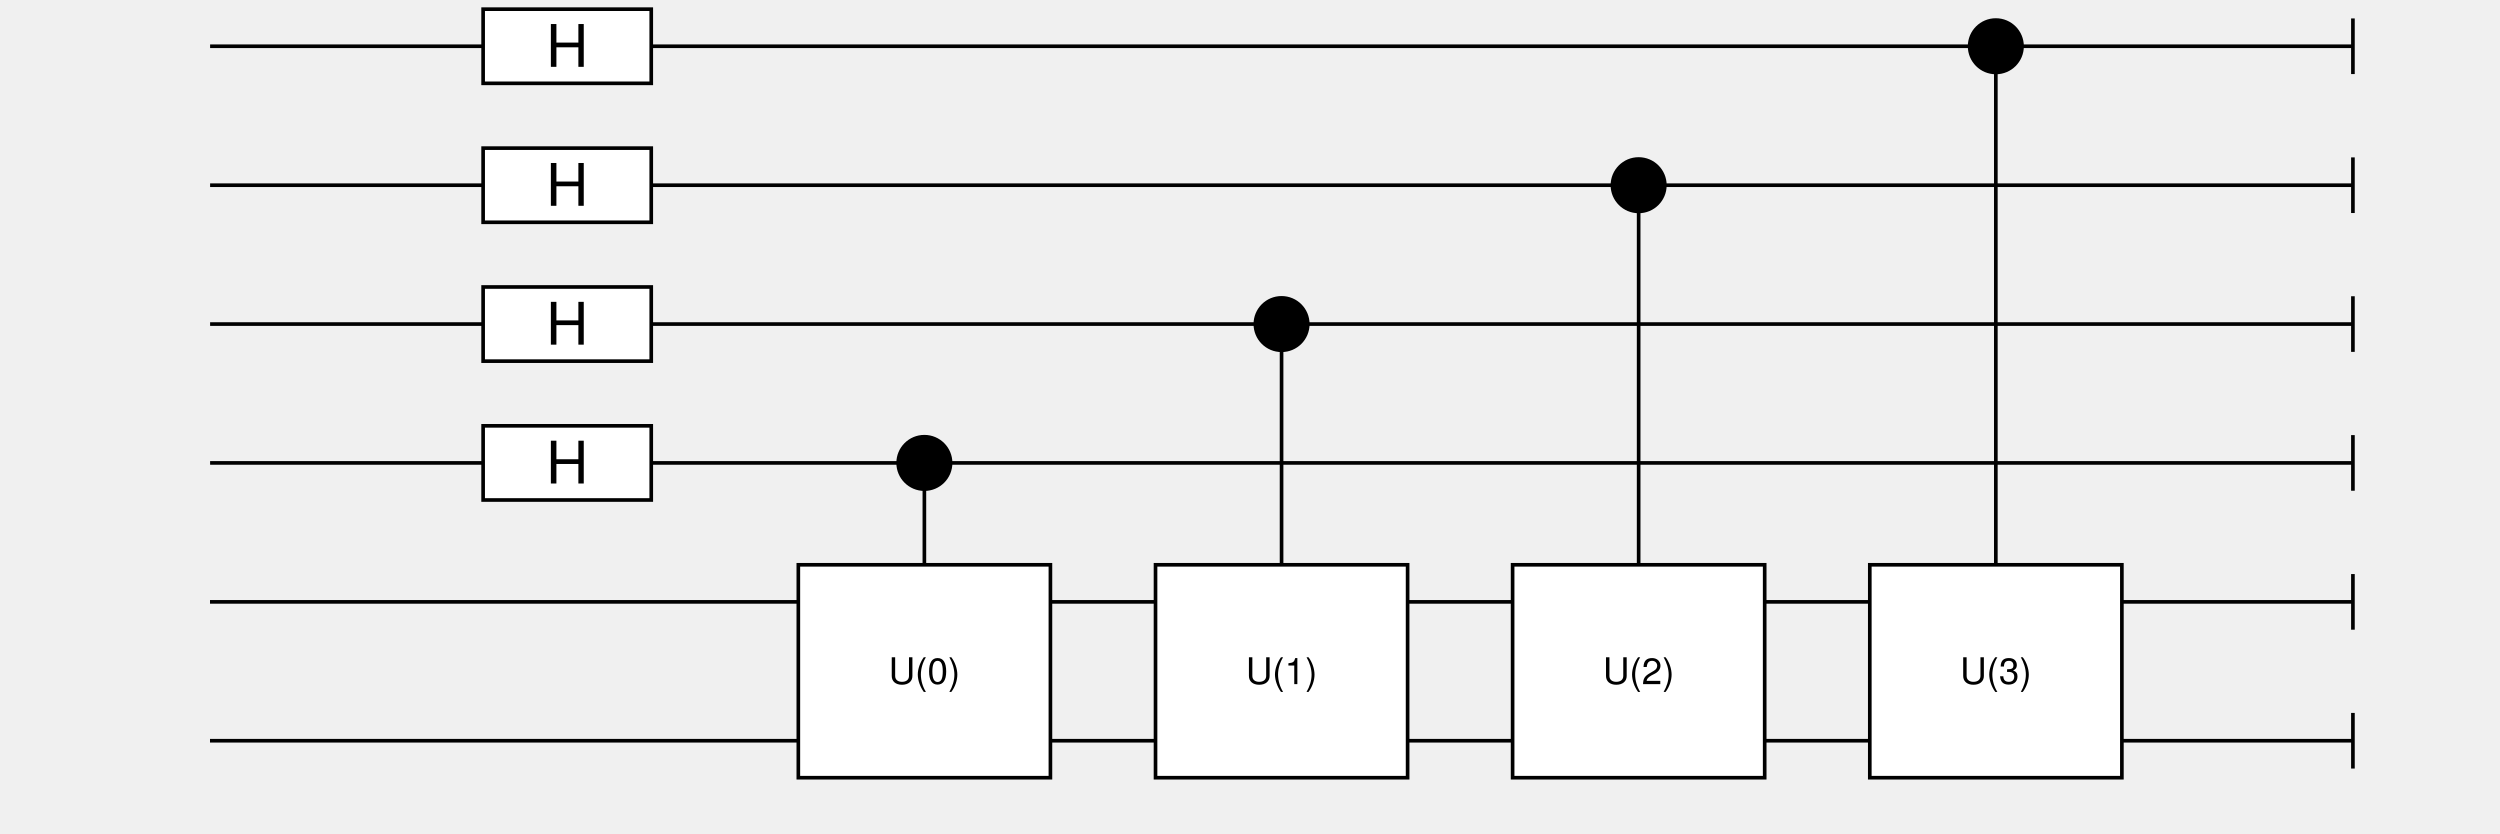
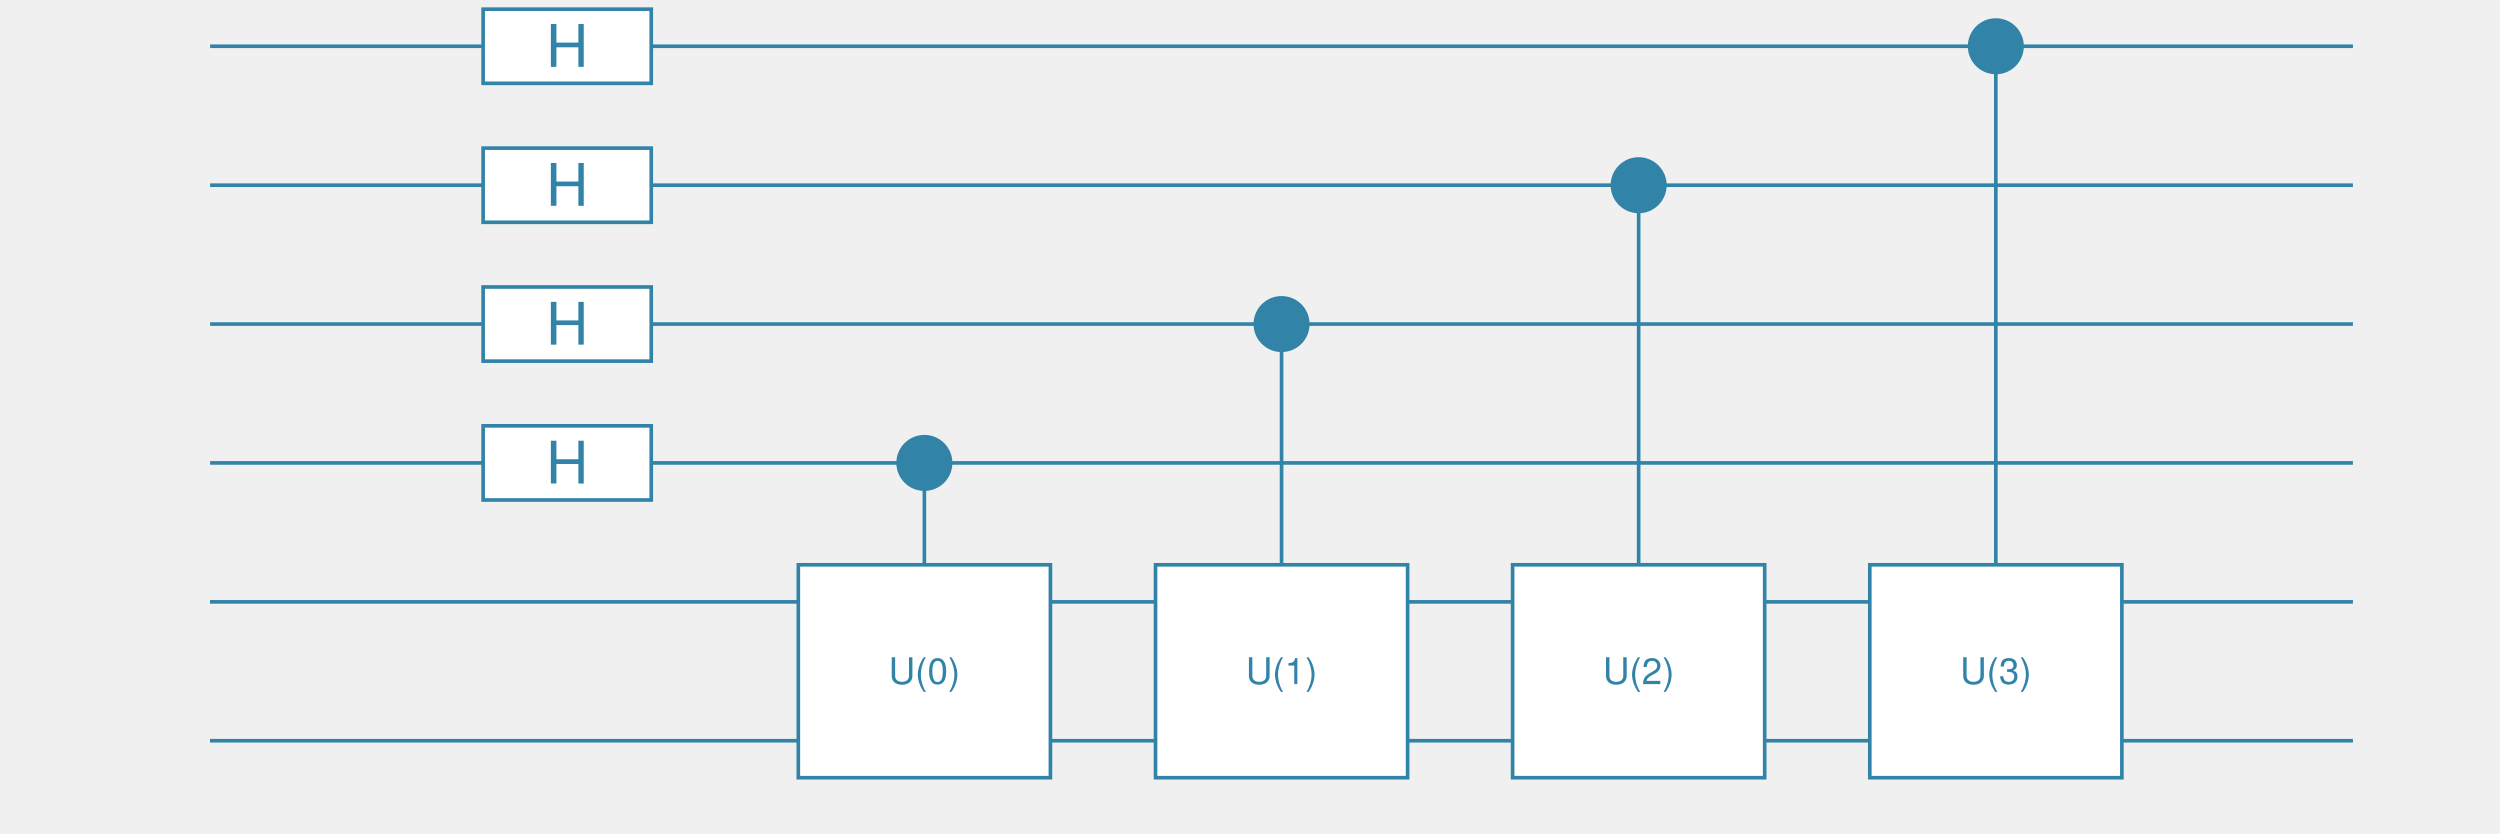
<svg xmlns="http://www.w3.org/2000/svg" version="1.2" width="240mm" height="80mm" viewBox="0 0 240 80" stroke="none" fill="#000000" stroke-width="0.3" font-size="3.88">
  <defs>
    <marker id="arrow" markerWidth="15" markerHeight="7" refX="5" refY="3.5" orient="auto" markerUnits="strokeWidth">
      <path d="M0,0 L15,3.5 L0,7 z" stroke="context-stroke" fill="context-stroke" />
    </marker>
  </defs>
-   <g stroke-width="0.35" stroke="#000000" id="img-b06308d8-1">
+   <g stroke-width="0.35" stroke="#3283A8" id="img-078154d6-1">
+     <g transform="translate(37.31,44.44)">
+       <path fill="none" d="M17.14,0 L-17.14,0 " class="primitive" />
+     </g>
+     <g transform="translate(88.74,54.44)">
+       <path fill="none" d="M0,10 L0,-10 " class="primitive" />
+     </g>
+     <g transform="translate(71.6,44.44)">
+       <path fill="none" d="M17.14,0 L-17.14,0 " class="primitive" />
+     </g>
+     <g transform="translate(54.45,57.78)">
+       <path fill="none" d="M34.29,0 L-34.29,0 " class="primitive" />
+     </g>
+     <g transform="translate(54.45,71.11)">
+       <path fill="none" d="M34.29,0 L-34.29,0 " class="primitive" />
+     </g>
+     <g transform="translate(37.31,31.11)">
+       <path fill="none" d="M17.14,0 L-17.14,0 " class="primitive" />
+     </g>
+     <g transform="translate(123.03,47.78)">
+       <path fill="none" d="M0,16.67 L0,-16.67 " class="primitive" />
+     </g>
+     <g transform="translate(88.74,31.11)">
+       <path fill="none" d="M34.29,0 L-34.29,0 " class="primitive" />
+     </g>
+     <g transform="translate(105.88,44.44)">
+       <path fill="none" d="M17.14,0 L-17.14,0 " class="primitive" />
+     </g>
+     <g transform="translate(105.88,57.78)">
+       <path fill="none" d="M17.14,0 L-17.14,0 " class="primitive" />
+     </g>
+     <g transform="translate(105.88,71.11)">
+       <path fill="none" d="M17.14,0 L-17.14,0 " class="primitive" />
+     </g>
+     <g transform="translate(37.31,17.78)">
+       <path fill="none" d="M17.14,0 L-17.14,0 " class="primitive" />
+     </g>
+     <g transform="translate(157.31,41.11)">
+       <path fill="none" d="M0,23.33 L0,-23.33 " class="primitive" />
+     </g>
+     <g transform="translate(105.88,17.78)">
+       <path fill="none" d="M51.43,0 L-51.43,0 " class="primitive" />
+     </g>
+     <g transform="translate(140.17,31.11)">
+       <path fill="none" d="M17.14,0 L-17.14,0 " class="primitive" />
+     </g>
+     <g transform="translate(140.17,44.44)">
+       <path fill="none" d="M17.14,0 L-17.14,0 " class="primitive" />
+     </g>
+     <g transform="translate(140.17,57.78)">
+       <path fill="none" d="M17.14,0 L-17.14,0 " class="primitive" />
+     </g>
+     <g transform="translate(140.17,71.11)">
+       <path fill="none" d="M17.14,0 L-17.14,0 " class="primitive" />
+     </g>
+     <g transform="translate(37.31,4.44)">
+       <path fill="none" d="M17.14,0 L-17.14,0 " class="primitive" />
+     </g>
+     <g transform="translate(191.6,34.44)">
+       <path fill="none" d="M0,30 L0,-30 " class="primitive" />
+     </g>
+     <g transform="translate(123.03,4.44)">
+       <path fill="none" d="M68.57,0 L-68.57,0 " class="primitive" />
+     </g>
+     <g transform="translate(174.45,17.78)">
+       <path fill="none" d="M17.14,0 L-17.14,0 " class="primitive" />
+     </g>
+     <g transform="translate(174.45,31.11)">
+       <path fill="none" d="M17.14,0 L-17.14,0 " class="primitive" />
+     </g>
+     <g transform="translate(174.45,44.44)">
+       <path fill="none" d="M17.14,0 L-17.14,0 " class="primitive" />
+     </g>
+     <g transform="translate(174.45,57.78)">
+       <path fill="none" d="M17.14,0 L-17.14,0 " class="primitive" />
+     </g>
+     <g transform="translate(174.45,71.11)">
+       <path fill="none" d="M17.14,0 L-17.14,0 " class="primitive" />
+     </g>
+     <g transform="translate(208.74,4.44)">
+       <path fill="none" d="M17.14,0 L-17.14,0 " class="primitive" />
+     </g>
+     <g transform="translate(208.74,17.78)">
+       <path fill="none" d="M17.14,0 L-17.14,0 " class="primitive" />
+     </g>
+     <g transform="translate(208.74,31.11)">
+       <path fill="none" d="M17.14,0 L-17.14,0 " class="primitive" />
+     </g>
+     <g transform="translate(208.74,44.44)">
+       <path fill="none" d="M17.14,0 L-17.14,0 " class="primitive" />
+     </g>
+     <g transform="translate(208.74,57.78)">
+       <path fill="none" d="M17.14,0 L-17.14,0 " class="primitive" />
+     </g>
    <g transform="translate(208.74,71.11)">
      <path fill="none" d="M17.14,0 L-17.14,0 " class="primitive" />
    </g>
  </g>
-   <g stroke-width="0.35" stroke="#000000" id="img-b06308d8-2">
-     <g transform="translate(225.88,71.11)">
-       <path fill="none" d="M0,-2.67 L0,2.67 " class="primitive" />
-     </g>
-   </g>
-   <g stroke-width="0.35" stroke="#000000" id="img-b06308d8-3">
-     <g transform="translate(208.74,57.78)">
-       <path fill="none" d="M17.14,0 L-17.14,0 " class="primitive" />
-     </g>
-   </g>
-   <g stroke-width="0.35" stroke="#000000" id="img-b06308d8-4">
-     <g transform="translate(225.88,57.78)">
-       <path fill="none" d="M0,-2.67 L0,2.67 " class="primitive" />
-     </g>
-   </g>
-   <g stroke-width="0.35" stroke="#000000" id="img-b06308d8-5">
-     <g transform="translate(208.74,44.44)">
-       <path fill="none" d="M17.14,0 L-17.14,0 " class="primitive" />
-     </g>
-   </g>
-   <g stroke-width="0.35" stroke="#000000" id="img-b06308d8-6">
-     <g transform="translate(225.88,44.44)">
-       <path fill="none" d="M0,-2.67 L0,2.67 " class="primitive" />
-     </g>
-   </g>
-   <g stroke-width="0.35" stroke="#000000" id="img-b06308d8-7">
-     <g transform="translate(208.74,31.11)">
-       <path fill="none" d="M17.14,0 L-17.14,0 " class="primitive" />
-     </g>
-   </g>
-   <g stroke-width="0.35" stroke="#000000" id="img-b06308d8-8">
-     <g transform="translate(225.88,31.11)">
-       <path fill="none" d="M0,-2.67 L0,2.67 " class="primitive" />
-     </g>
-   </g>
-   <g stroke-width="0.35" stroke="#000000" id="img-b06308d8-9">
-     <g transform="translate(208.74,17.78)">
-       <path fill="none" d="M17.14,0 L-17.14,0 " class="primitive" />
-     </g>
-   </g>
-   <g stroke-width="0.35" stroke="#000000" id="img-b06308d8-10">
-     <g transform="translate(225.88,17.78)">
-       <path fill="none" d="M0,-2.67 L0,2.67 " class="primitive" />
-     </g>
-   </g>
-   <g stroke-width="0.35" stroke="#000000" id="img-b06308d8-11">
-     <g transform="translate(208.74,4.44)">
-       <path fill="none" d="M17.14,0 L-17.14,0 " class="primitive" />
-     </g>
-   </g>
-   <g stroke-width="0.35" stroke="#000000" id="img-b06308d8-12">
-     <g transform="translate(225.88,4.44)">
-       <path fill="none" d="M0,-2.67 L0,2.67 " class="primitive" />
-     </g>
-   </g>
-   <g stroke-width="0.35" stroke="#000000" id="img-b06308d8-13">
-     <g transform="translate(174.45,71.11)">
-       <path fill="none" d="M17.14,0 L-17.14,0 " class="primitive" />
-     </g>
-   </g>
-   <g stroke-width="0.35" stroke="#000000" id="img-b06308d8-14">
-     <g transform="translate(174.45,57.78)">
-       <path fill="none" d="M17.14,0 L-17.14,0 " class="primitive" />
-     </g>
-   </g>
-   <g stroke-width="0.35" stroke="#000000" id="img-b06308d8-15">
-     <g transform="translate(174.45,44.44)">
-       <path fill="none" d="M17.14,0 L-17.14,0 " class="primitive" />
-     </g>
-   </g>
-   <g stroke-width="0.35" stroke="#000000" id="img-b06308d8-16">
-     <g transform="translate(174.45,31.11)">
-       <path fill="none" d="M17.14,0 L-17.14,0 " class="primitive" />
-     </g>
-   </g>
-   <g stroke-width="0.35" stroke="#000000" id="img-b06308d8-17">
-     <g transform="translate(174.45,17.78)">
-       <path fill="none" d="M17.14,0 L-17.14,0 " class="primitive" />
-     </g>
-   </g>
-   <g stroke-width="0.35" stroke="#000000" id="img-b06308d8-18">
-     <g transform="translate(123.03,4.44)">
-       <path fill="none" d="M68.57,0 L-68.57,0 " class="primitive" />
-     </g>
-   </g>
-   <g stroke-width="0.35" stroke="#000000" id="img-b06308d8-19">
-     <g transform="translate(191.6,34.44)">
-       <path fill="none" d="M0,30 L0,-30 " class="primitive" />
-     </g>
-   </g>
-   <g stroke-width="0.35" stroke="#000000" id="img-b06308d8-20">
-     <g transform="translate(37.31,4.44)">
-       <path fill="none" d="M17.14,0 L-17.14,0 " class="primitive" />
-     </g>
-   </g>
-   <g stroke-width="0.35" stroke="#000000" id="img-b06308d8-21">
-     <g transform="translate(140.17,71.11)">
-       <path fill="none" d="M17.14,0 L-17.14,0 " class="primitive" />
-     </g>
-   </g>
-   <g stroke-width="0.35" stroke="#000000" id="img-b06308d8-22">
-     <g transform="translate(140.17,57.78)">
-       <path fill="none" d="M17.14,0 L-17.14,0 " class="primitive" />
-     </g>
-   </g>
-   <g stroke-width="0.35" stroke="#000000" id="img-b06308d8-23">
-     <g transform="translate(140.17,44.44)">
-       <path fill="none" d="M17.14,0 L-17.14,0 " class="primitive" />
-     </g>
-   </g>
-   <g stroke-width="0.35" stroke="#000000" id="img-b06308d8-24">
-     <g transform="translate(140.17,31.11)">
-       <path fill="none" d="M17.14,0 L-17.14,0 " class="primitive" />
-     </g>
-   </g>
-   <g stroke-width="0.35" stroke="#000000" id="img-b06308d8-25">
-     <g transform="translate(105.88,17.78)">
-       <path fill="none" d="M51.43,0 L-51.43,0 " class="primitive" />
-     </g>
-   </g>
-   <g stroke-width="0.35" stroke="#000000" id="img-b06308d8-26">
-     <g transform="translate(157.31,41.11)">
-       <path fill="none" d="M0,23.33 L0,-23.33 " class="primitive" />
-     </g>
-   </g>
-   <g stroke-width="0.35" stroke="#000000" id="img-b06308d8-27">
-     <g transform="translate(37.31,17.78)">
-       <path fill="none" d="M17.14,0 L-17.14,0 " class="primitive" />
-     </g>
-   </g>
-   <g stroke-width="0.35" stroke="#000000" id="img-b06308d8-28">
-     <g transform="translate(105.88,71.11)">
-       <path fill="none" d="M17.14,0 L-17.14,0 " class="primitive" />
-     </g>
-   </g>
-   <g stroke-width="0.35" stroke="#000000" id="img-b06308d8-29">
-     <g transform="translate(105.88,57.78)">
-       <path fill="none" d="M17.14,0 L-17.14,0 " class="primitive" />
-     </g>
-   </g>
-   <g stroke-width="0.35" stroke="#000000" id="img-b06308d8-30">
-     <g transform="translate(105.88,44.44)">
-       <path fill="none" d="M17.14,0 L-17.14,0 " class="primitive" />
-     </g>
-   </g>
-   <g stroke-width="0.35" stroke="#000000" id="img-b06308d8-31">
-     <g transform="translate(88.74,31.11)">
-       <path fill="none" d="M34.29,0 L-34.29,0 " class="primitive" />
-     </g>
-   </g>
-   <g stroke-width="0.35" stroke="#000000" id="img-b06308d8-32">
-     <g transform="translate(123.03,47.78)">
-       <path fill="none" d="M0,16.67 L0,-16.67 " class="primitive" />
-     </g>
-   </g>
-   <g stroke-width="0.35" stroke="#000000" id="img-b06308d8-33">
-     <g transform="translate(37.31,31.11)">
-       <path fill="none" d="M17.14,0 L-17.14,0 " class="primitive" />
-     </g>
-   </g>
-   <g stroke-width="0.35" stroke="#000000" id="img-b06308d8-34">
-     <g transform="translate(54.45,71.11)">
-       <path fill="none" d="M34.29,0 L-34.29,0 " class="primitive" />
-     </g>
-   </g>
-   <g stroke-width="0.35" stroke="#000000" id="img-b06308d8-35">
-     <g transform="translate(54.45,57.78)">
-       <path fill="none" d="M34.29,0 L-34.29,0 " class="primitive" />
-     </g>
-   </g>
-   <g stroke-width="0.35" stroke="#000000" id="img-b06308d8-36">
-     <g transform="translate(71.6,44.44)">
-       <path fill="none" d="M17.14,0 L-17.14,0 " class="primitive" />
-     </g>
-   </g>
-   <g stroke-width="0.35" stroke="#000000" id="img-b06308d8-37">
-     <g transform="translate(88.74,54.44)">
-       <path fill="none" d="M0,10 L0,-10 " class="primitive" />
-     </g>
-   </g>
-   <g stroke-width="0.35" stroke="#000000" id="img-b06308d8-38">
-     <g transform="translate(37.31,44.44)">
-       <path fill="none" d="M17.14,0 L-17.14,0 " class="primitive" />
-     </g>
-   </g>
-   <g stroke-width="0.35" stroke="#000000" fill="#FFFFFF" id="img-b06308d8-39">
+   <g stroke-width="0.35" stroke="#3283A8" fill="#FFFFFF" id="img-078154d6-2">
    <g transform="translate(191.6,64.44)">
      <path d="M-12.1,-10.22 L12.1,-10.22 12.1,10.22 -12.1,10.22  z" class="primitive" />
    </g>
  </g>
-   <g fill="#000000" id="img-b06308d8-40">
+   <g stroke-width="0.35" stroke="#3283A8" fill="#FFFFFF" id="img-078154d6-3">
+     <g transform="translate(157.31,64.44)">
+       <path d="M-12.1,-10.22 L12.1,-10.22 12.1,10.22 -12.1,10.22  z" class="primitive" />
+     </g>
+   </g>
+   <g stroke-width="0.35" stroke="#3283A8" fill="#FFFFFF" id="img-078154d6-4">
+     <g transform="translate(123.03,64.44)">
+       <path d="M-12.1,-10.22 L12.1,-10.22 12.1,10.22 -12.1,10.22  z" class="primitive" />
+     </g>
+   </g>
+   <g stroke-width="0.35" stroke="#3283A8" fill="#FFFFFF" id="img-078154d6-5">
+     <g transform="translate(88.74,64.44)">
+       <path d="M-12.1,-10.22 L12.1,-10.22 12.1,10.22 -12.1,10.22  z" class="primitive" />
+     </g>
+   </g>
+   <g stroke-width="0" fill="#3283A8" id="img-078154d6-6">
+     <g transform="translate(88.74,44.44)">
+       <circle cx="0" cy="0" r="2.69" class="primitive" />
+     </g>
+     <g transform="translate(123.03,31.11)">
+       <circle cx="0" cy="0" r="2.69" class="primitive" />
+     </g>
+     <g transform="translate(157.31,17.78)">
+       <circle cx="0" cy="0" r="2.69" class="primitive" />
+     </g>
    <g transform="translate(191.6,4.44)">
      <circle cx="0" cy="0" r="2.69" class="primitive" />
    </g>
  </g>
-   <g stroke-width="0.35" stroke="#000000" fill="#FFFFFF" id="img-b06308d8-41">
+   <g stroke-width="0.35" stroke="#3283A8" fill="#FFFFFF" id="img-078154d6-7">
+     <g transform="translate(54.45,44.44)">
+       <path d="M-8.07,-3.56 L8.07,-3.56 8.07,3.56 -8.07,3.56  z" class="primitive" />
+     </g>
+     <g transform="translate(54.45,31.11)">
+       <path d="M-8.07,-3.56 L8.07,-3.56 8.07,3.56 -8.07,3.56  z" class="primitive" />
+     </g>
+     <g transform="translate(54.45,17.78)">
+       <path d="M-8.07,-3.56 L8.07,-3.56 8.07,3.56 -8.07,3.56  z" class="primitive" />
+     </g>
    <g transform="translate(54.45,4.44)">
      <path d="M-8.07,-3.56 L8.07,-3.56 8.07,3.56 -8.07,3.56  z" class="primitive" />
    </g>
  </g>
-   <g stroke-width="0.35" stroke="#000000" fill="#FFFFFF" id="img-b06308d8-42">
+   <g font-family="Helvetica Neue" fill="#3283A8" font-size="3.53" id="img-078154d6-8">
+     <g transform="translate(88.74,64.44)">
+       <g class="primitive">
+         <text text-anchor="middle" dy="0.35em">U(0)</text>
+       </g>
+     </g>
+     <g transform="translate(123.03,64.44)">
+       <g class="primitive">
+         <text text-anchor="middle" dy="0.35em">U(1)</text>
+       </g>
+     </g>
    <g transform="translate(157.31,64.44)">
-       <path d="M-12.1,-10.22 L12.1,-10.22 12.1,10.22 -12.1,10.22  z" class="primitive" />
+       <g class="primitive">
+         <text text-anchor="middle" dy="0.35em">U(2)</text>
+       </g>
    </g>
-   </g>
-   <g fill="#000000" id="img-b06308d8-43">
-     <g transform="translate(157.31,17.78)">
-       <circle cx="0" cy="0" r="2.69" class="primitive" />
-     </g>
-   </g>
-   <g stroke-width="0.35" stroke="#000000" fill="#FFFFFF" id="img-b06308d8-44">
-     <g transform="translate(54.45,17.78)">
-       <path d="M-8.07,-3.56 L8.07,-3.56 8.07,3.56 -8.07,3.56  z" class="primitive" />
-     </g>
-   </g>
-   <g stroke-width="0.35" stroke="#000000" fill="#FFFFFF" id="img-b06308d8-45">
-     <g transform="translate(123.03,64.44)">
-       <path d="M-12.1,-10.22 L12.1,-10.22 12.1,10.22 -12.1,10.22  z" class="primitive" />
-     </g>
-   </g>
-   <g fill="#000000" id="img-b06308d8-46">
-     <g transform="translate(123.03,31.11)">
-       <circle cx="0" cy="0" r="2.69" class="primitive" />
-     </g>
-   </g>
-   <g stroke-width="0.35" stroke="#000000" fill="#FFFFFF" id="img-b06308d8-47">
-     <g transform="translate(54.45,31.11)">
-       <path d="M-8.07,-3.56 L8.07,-3.56 8.07,3.56 -8.07,3.56  z" class="primitive" />
-     </g>
-   </g>
-   <g stroke-width="0.35" stroke="#000000" fill="#FFFFFF" id="img-b06308d8-48">
-     <g transform="translate(88.74,64.44)">
-       <path d="M-12.1,-10.22 L12.1,-10.22 12.1,10.22 -12.1,10.22  z" class="primitive" />
-     </g>
-   </g>
-   <g fill="#000000" id="img-b06308d8-49">
-     <g transform="translate(88.74,44.44)">
-       <circle cx="0" cy="0" r="2.69" class="primitive" />
-     </g>
-   </g>
-   <g stroke-width="0.35" stroke="#000000" fill="#FFFFFF" id="img-b06308d8-50">
-     <g transform="translate(54.45,44.44)">
-       <path d="M-8.07,-3.56 L8.07,-3.56 8.07,3.56 -8.07,3.56  z" class="primitive" />
-     </g>
-   </g>
-   <g font-family="Helvetica Neue" font-size="3.53" id="img-b06308d8-51">
    <g transform="translate(191.6,64.44)">
      <g class="primitive">
        <text text-anchor="middle" dy="0.35em">U(3)</text>
      </g>
    </g>
  </g>
-   <g font-family="Helvetica Neue" font-size="5.64" id="img-b06308d8-52">
+   <g font-family="Helvetica Neue" fill="#3283A8" font-size="5.64" id="img-078154d6-9">
+     <g transform="translate(54.45,44.44)">
+       <g class="primitive">
+         <text text-anchor="middle" dy="0.35em">H</text>
+       </g>
+     </g>
+     <g transform="translate(54.45,31.11)">
+       <g class="primitive">
+         <text text-anchor="middle" dy="0.35em">H</text>
+       </g>
+     </g>
+     <g transform="translate(54.45,17.78)">
+       <g class="primitive">
+         <text text-anchor="middle" dy="0.35em">H</text>
+       </g>
+     </g>
    <g transform="translate(54.45,4.44)">
      <g class="primitive">
        <text text-anchor="middle" dy="0.35em">H</text>
      </g>
    </g>
  </g>
-   <g font-family="Helvetica Neue" font-size="3.53" id="img-b06308d8-53">
-     <g transform="translate(157.31,64.44)">
-       <g class="primitive">
-         <text text-anchor="middle" dy="0.35em">U(2)</text>
-       </g>
-     </g>
-   </g>
-   <g font-family="Helvetica Neue" font-size="5.64" id="img-b06308d8-54">
-     <g transform="translate(54.45,17.78)">
-       <g class="primitive">
-         <text text-anchor="middle" dy="0.35em">H</text>
-       </g>
-     </g>
-   </g>
-   <g font-family="Helvetica Neue" font-size="3.53" id="img-b06308d8-55">
-     <g transform="translate(123.03,64.44)">
-       <g class="primitive">
-         <text text-anchor="middle" dy="0.35em">U(1)</text>
-       </g>
-     </g>
-   </g>
-   <g font-family="Helvetica Neue" font-size="5.64" id="img-b06308d8-56">
-     <g transform="translate(54.45,31.11)">
-       <g class="primitive">
-         <text text-anchor="middle" dy="0.35em">H</text>
-       </g>
-     </g>
-   </g>
-   <g font-family="Helvetica Neue" font-size="3.53" id="img-b06308d8-57">
-     <g transform="translate(88.74,64.44)">
-       <g class="primitive">
-         <text text-anchor="middle" dy="0.35em">U(0)</text>
-       </g>
-     </g>
-   </g>
-   <g font-family="Helvetica Neue" font-size="5.64" id="img-b06308d8-58">
-     <g transform="translate(54.45,44.44)">
-       <g class="primitive">
-         <text text-anchor="middle" dy="0.35em">H</text>
-       </g>
-     </g>
-   </g>
</svg>
